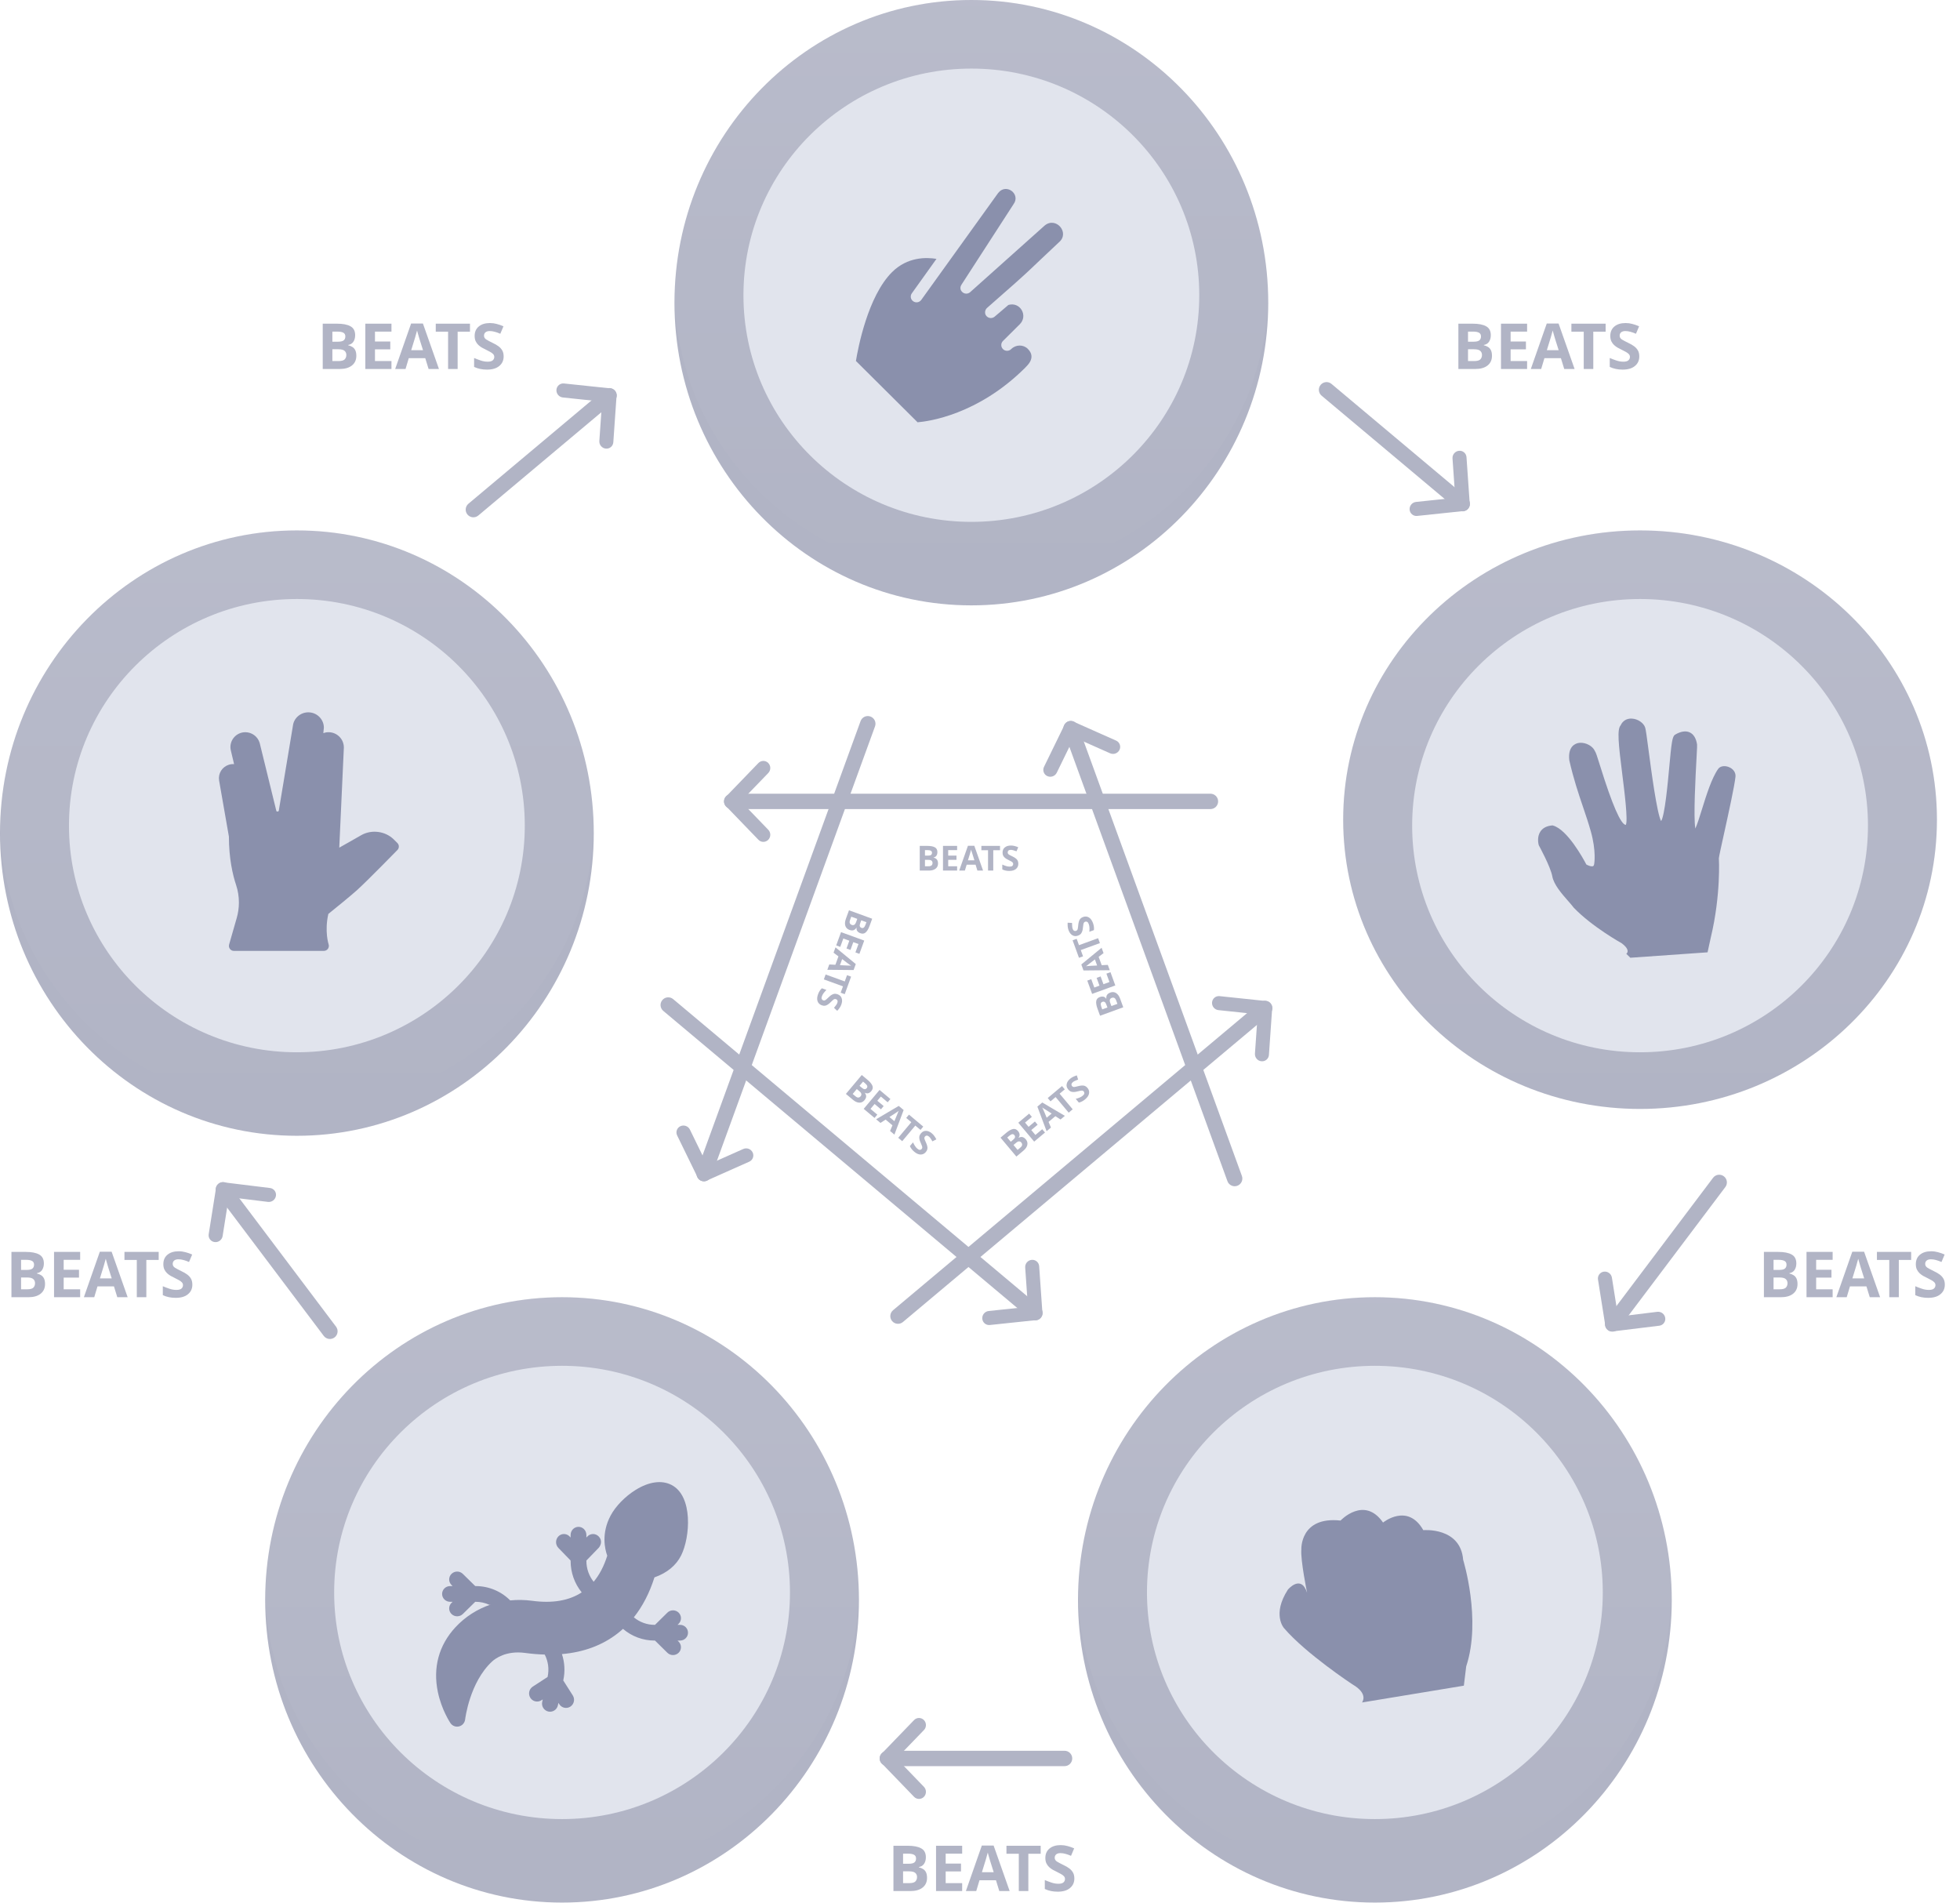
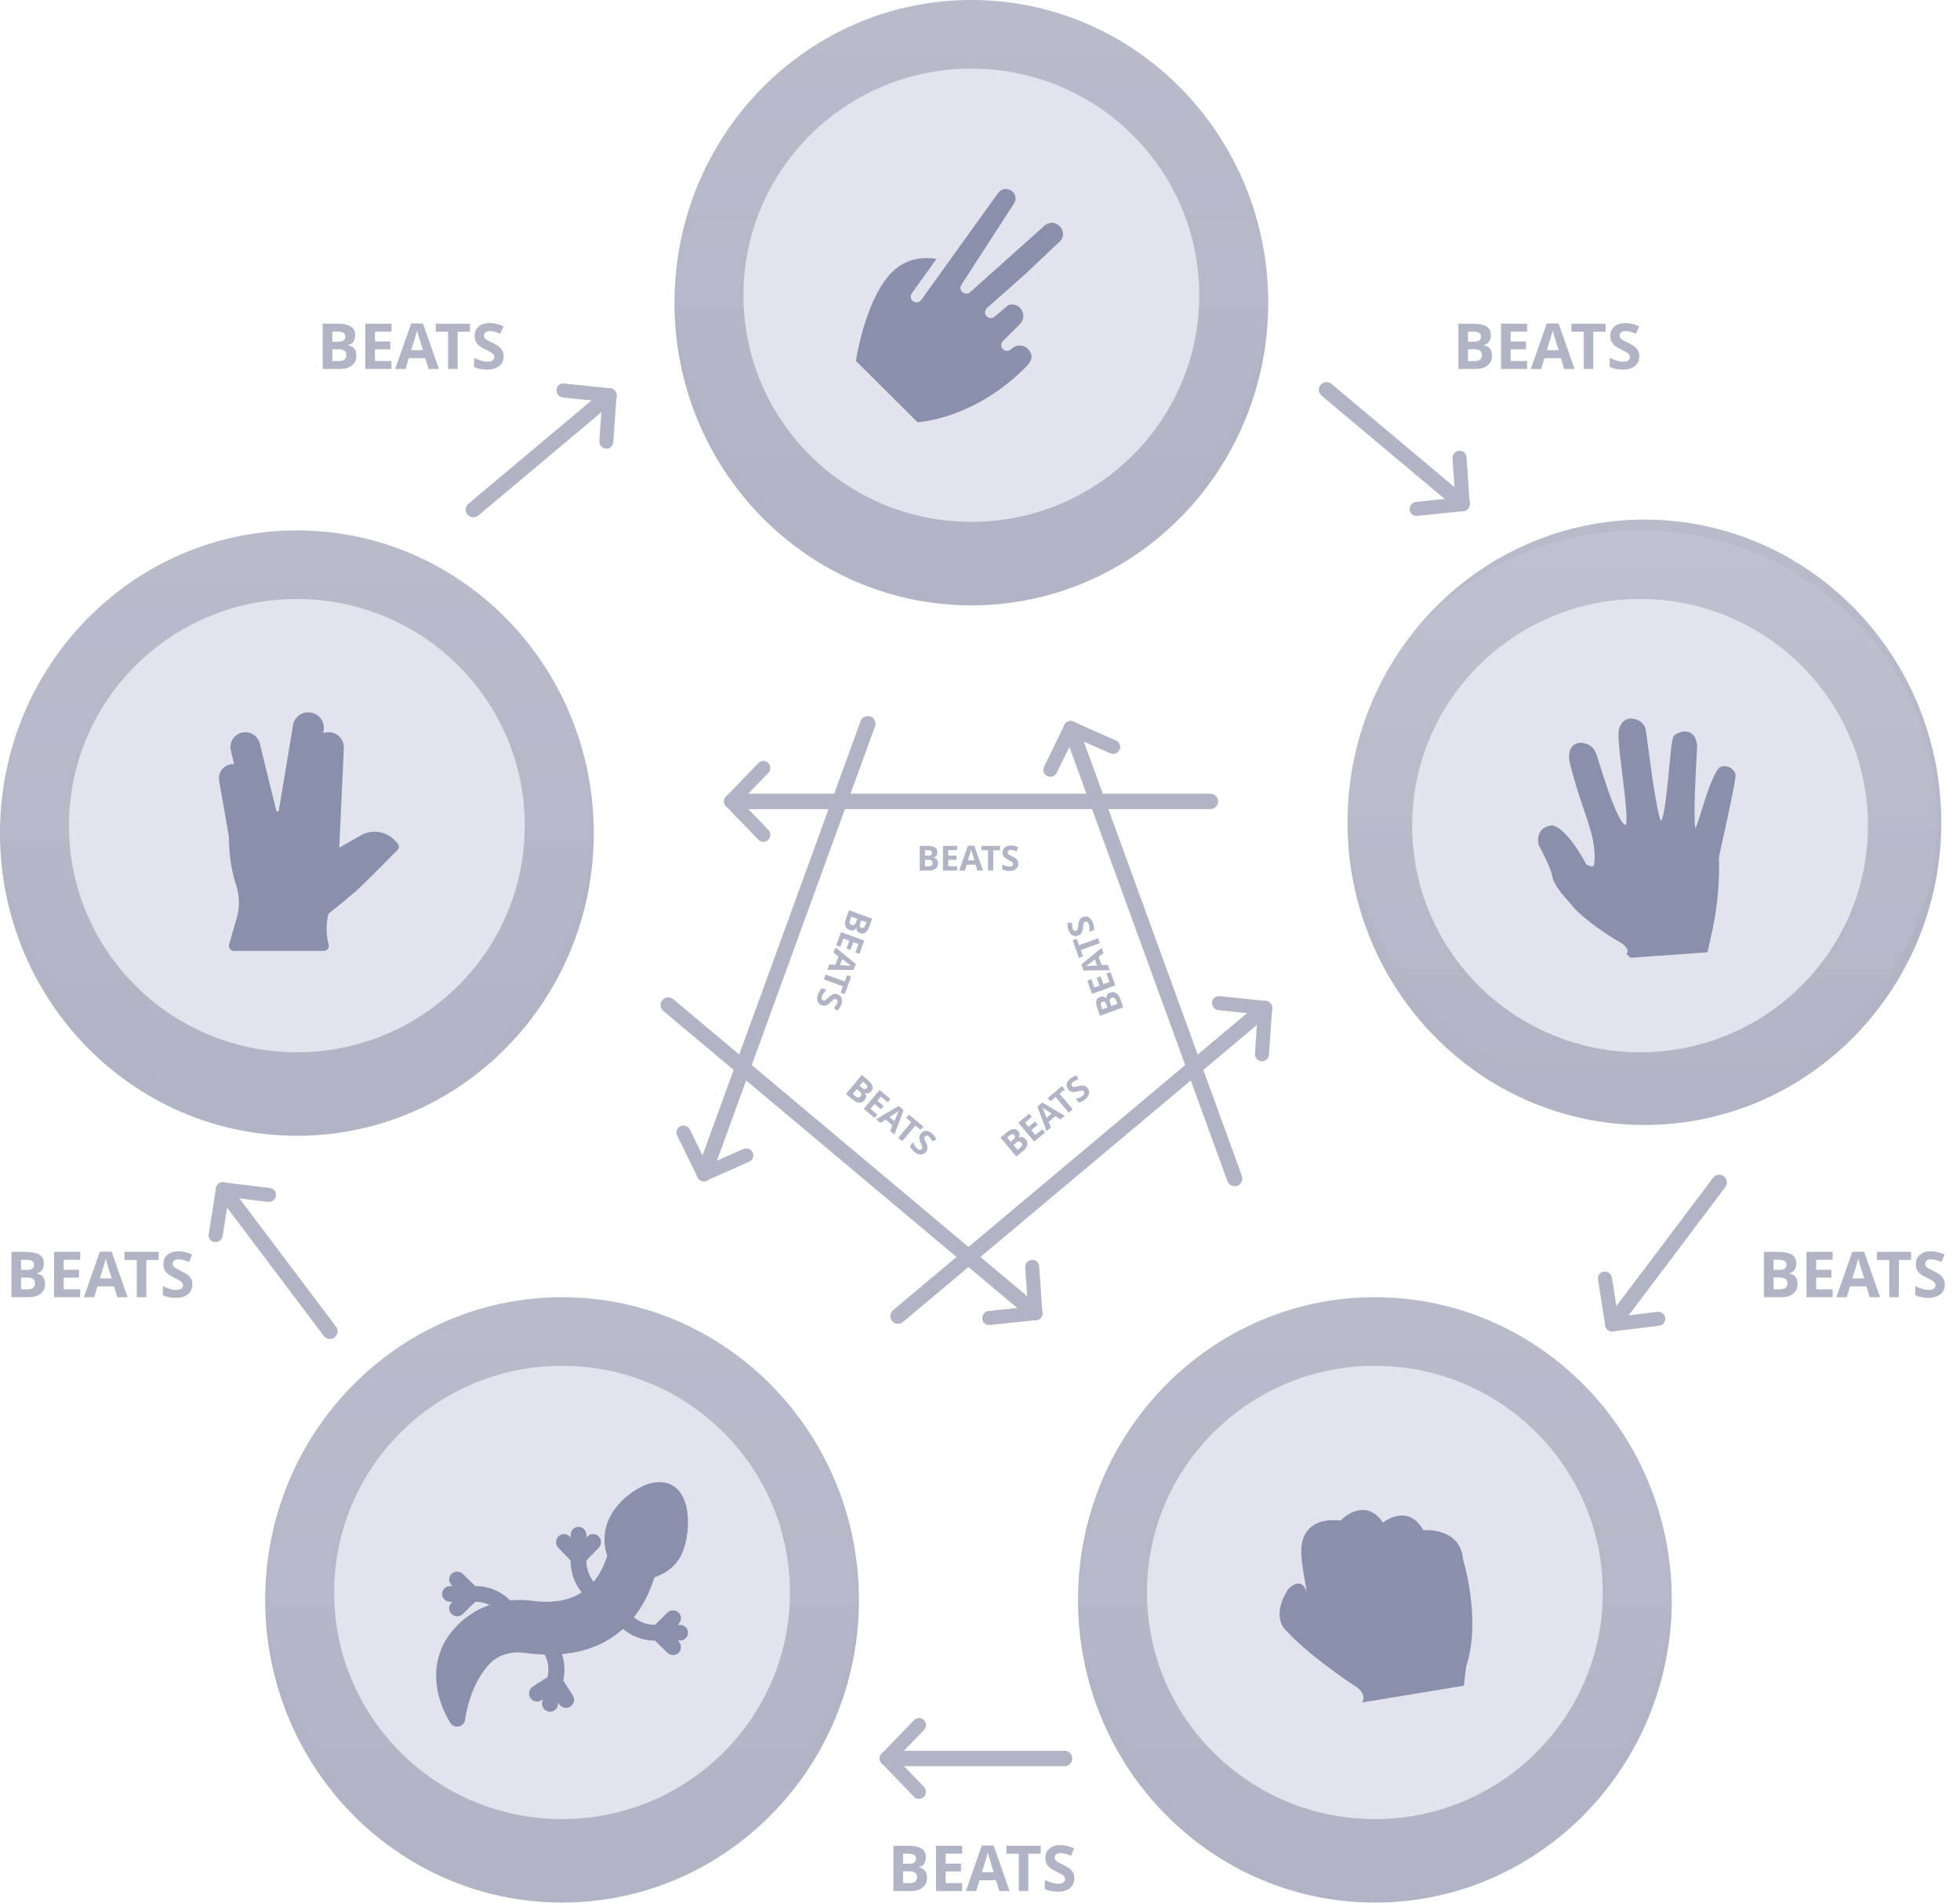
- <svg xmlns="http://www.w3.org/2000/svg" width="340" height="330">
-   <defs>
+ <svg xmlns="http://www.w3.org/2000/svg" width="340" height="330" version="1.1" id="svg197">
+   <defs id="defs7">
    <linearGradient id="a" x1="50%" x2="50%" y1="0%" y2="100%">
-       <stop offset="0%" stop-color="#FFF" stop-opacity=".097" />
-       <stop offset="100%" stop-color="#FFF" stop-opacity="0" />
+       <stop offset="0%" stop-color="#FFF" stop-opacity=".097" id="stop2" />
+       <stop offset="100%" stop-color="#FFF" stop-opacity="0" id="stop4" />
+     </linearGradient>
+     <linearGradient id="a-8" x1="50.832" x2="50.832" y1="0" y2="101.663" gradientTransform="scale(1.013148,0.9870226)" gradientUnits="userSpaceOnUse">
+       <stop offset="0%" stop-color="#FFF" stop-opacity=".097" id="stop2-0" />
+       <stop offset="100%" stop-color="#FFF" stop-opacity="0" id="stop4-2" />
    </linearGradient>
  </defs>
-   <g fill="none" fill-rule="evenodd">
-     <g transform="translate(233 92)">
-       <ellipse cx="51.5" cy="50.172" fill="#B1B4C5" rx="51.5" ry="50.172" />
-       <ellipse cx="51.5" cy="50.172" fill="url(#a)" rx="51.5" ry="50.172" />
-       <g transform="translate(11.965 11.897)">
-         <ellipse cx="39.535" cy="39.31" fill="#E1E4ED" rx="39.535" ry="39.31" />
-         <path fill="#8A90AC" fill-rule="nonzero" d="M54.896 29.133a2.078 2.078 0 00-.874-.14c-.405.028-.732.192-.925.46-1.14 1.595-2.074 4.607-2.827 7.028-.345 1.119-.81 2.616-1.145 3.327-.35-1.991.045-9.287.199-12.096l.002-.046c.107-1.952.121-2.294.098-2.444-.17-1.07-.599-1.774-1.278-2.088-.686-.32-1.577-.178-2.537.399-.481.29-.614 1.288-1.028 5.81l-.001.02c-.228 2.485-.751 8.206-1.395 9.159-.727-1.333-1.728-8.907-2.16-12.185-.301-2.296-.477-3.614-.596-4.012-.249-.834-1.3-1.544-2.34-1.583-.867-.043-1.578.397-1.917 1.162-.635.705-.41 3.045.29 8.586.335 2.637 1.024 8.084.59 8.695-.865-.094-2.35-3.506-4.414-10.144-.58-1.86-.759-2.418-.937-2.663-.35-.853-1.542-1.51-2.61-1.436-.092.006-.18.018-.268.035-.56.11-1.836.625-1.564 2.998.754 3.29 1.573 5.705 2.367 8.05l.016.046c.476 1.404.925 2.731 1.343 4.204.984 3.476.601 5.633.596 5.658-.032.222-.1.357-.204.405a.396.396 0 01-.139.031c-.311.022-.78-.185-1.02-.319-.551-1.051-3.293-6.062-5.778-6.757l-.09-.026-.09.008c-.911.086-1.581.43-1.991 1.023-.649.937-.38 2.13-.315 2.369l.036.086c.02.036 2.013 3.664 2.322 5.352.266 1.447 1.642 3.015 2.748 4.275l.046.051c.36.413.672.769.917 1.099 3.21 3.343 8.287 6.156 8.328 6.179.633.466.985.917 1.023 1.306a.566.566 0 01-.114.41l-.11.116.702.681 13.392-.94.571-2.613c1.766-7.38 1.397-13.672 1.391-13.714.007-.232.502-2.47.9-4.28l.011-.046c.794-3.603 1.78-8.087 1.97-9.793.082-.73-.386-1.399-1.19-1.703z" />
+   <g fill="none" fill-rule="evenodd" id="g195">
+     <g transform="translate(233.7543,90.12712)" id="g31-4">
+       <ellipse cx="51.5" cy="52.5" fill="#b1b4c5" rx="51.5" ry="52.5" id="ellipse21-8" />
+       <ellipse cx="51.5" cy="50.172" fill="url(#a)" rx="51.5" ry="50.172" id="ellipse23-3" style="fill:url(#a-8)" />
+     </g>
+     <g transform="translate(233 92)" id="g19">
+       <ellipse cx="51.5" cy="50.172" fill="url(#a)" rx="51.5" ry="50.172" id="ellipse11" />
+       <g transform="translate(11.965 11.897)" id="g17">
+         <ellipse cx="39.535" cy="39.31" fill="#E1E4ED" rx="39.535" ry="39.31" id="ellipse13" />
+         <path fill="#8A90AC" fill-rule="nonzero" d="M54.896 29.133a2.078 2.078 0 00-.874-.14c-.405.028-.732.192-.925.46-1.14 1.595-2.074 4.607-2.827 7.028-.345 1.119-.81 2.616-1.145 3.327-.35-1.991.045-9.287.199-12.096l.002-.046c.107-1.952.121-2.294.098-2.444-.17-1.07-.599-1.774-1.278-2.088-.686-.32-1.577-.178-2.537.399-.481.29-.614 1.288-1.028 5.81l-.001.02c-.228 2.485-.751 8.206-1.395 9.159-.727-1.333-1.728-8.907-2.16-12.185-.301-2.296-.477-3.614-.596-4.012-.249-.834-1.3-1.544-2.34-1.583-.867-.043-1.578.397-1.917 1.162-.635.705-.41 3.045.29 8.586.335 2.637 1.024 8.084.59 8.695-.865-.094-2.35-3.506-4.414-10.144-.58-1.86-.759-2.418-.937-2.663-.35-.853-1.542-1.51-2.61-1.436-.092.006-.18.018-.268.035-.56.11-1.836.625-1.564 2.998.754 3.29 1.573 5.705 2.367 8.05l.016.046c.476 1.404.925 2.731 1.343 4.204.984 3.476.601 5.633.596 5.658-.032.222-.1.357-.204.405a.396.396 0 01-.139.031c-.311.022-.78-.185-1.02-.319-.551-1.051-3.293-6.062-5.778-6.757l-.09-.026-.09.008c-.911.086-1.581.43-1.991 1.023-.649.937-.38 2.13-.315 2.369l.036.086c.02.036 2.013 3.664 2.322 5.352.266 1.447 1.642 3.015 2.748 4.275l.046.051c.36.413.672.769.917 1.099 3.21 3.343 8.287 6.156 8.328 6.179.633.466.985.917 1.023 1.306a.566.566 0 01-.114.41l-.11.116.702.681 13.392-.94.571-2.613c1.766-7.38 1.397-13.672 1.391-13.714.007-.232.502-2.47.9-4.28l.011-.046c.794-3.603 1.78-8.087 1.97-9.793.082-.73-.386-1.399-1.19-1.703z" id="path15" />
      </g>
    </g>
-     <g transform="translate(0 92)">
-       <ellipse cx="51.5" cy="52.5" fill="#B1B4C5" rx="51.5" ry="52.5" />
-       <ellipse cx="51.5" cy="50.172" fill="url(#a)" rx="51.5" ry="50.172" />
-       <g transform="translate(11.965 11.897)">
-         <ellipse cx="39.535" cy="39.31" fill="#E1E4ED" rx="39.535" ry="39.31" />
-         <path fill="#8A90AC" fill-rule="nonzero" d="M56.968 42.321l-.613-.61c-1.465-1.456-3.86-1.774-5.647-.752l-3.82 2.17.797-17.382a2.654 2.654 0 00-2.659-2.644c-.317 0-.621.056-.904.158l.095-.933c0-1.474-1.211-2.673-2.698-2.673-1.375 0-2.528 1.025-2.674 2.34l-2.45 14.721c-.032.2-.381.18-.418.054l-2.895-11.802a2.598 2.598 0 00-2.487-1.865c-.794 0-1.533.356-2.027.975a2.546 2.546 0 00-.49 2.186l.563 2.376a2.376 2.376 0 00-.949.12 2.445 2.445 0 00-1.652 2.708l1.703 9.739c0 3.842.678 6.685 1.246 8.392.324.974.488 1.999.488 3.045 0 .911-.127 1.818-.38 2.693l-1.32 4.599a.863.863 0 00.833 1.098h15.607a.866.866 0 00.823-1.135c-.009-.022-.734-2.248-.048-5.276.87-.703 3.917-3.166 5.011-4.16 1.809-1.642 6.764-6.716 6.974-6.932a.858.858 0 00-.009-1.21z" />
+     <g transform="translate(0 92)" id="g31">
+       <ellipse cx="51.5" cy="52.5" fill="#B1B4C5" rx="51.5" ry="52.5" id="ellipse21" />
+       <ellipse cx="51.5" cy="50.172" fill="url(#a)" rx="51.5" ry="50.172" id="ellipse23" />
+       <g transform="translate(11.965 11.897)" id="g29">
+         <ellipse cx="39.535" cy="39.31" fill="#E1E4ED" rx="39.535" ry="39.31" id="ellipse25" />
+         <path fill="#8A90AC" fill-rule="nonzero" d="M56.968 42.321l-.613-.61c-1.465-1.456-3.86-1.774-5.647-.752l-3.82 2.17.797-17.382a2.654 2.654 0 00-2.659-2.644c-.317 0-.621.056-.904.158l.095-.933c0-1.474-1.211-2.673-2.698-2.673-1.375 0-2.528 1.025-2.674 2.34l-2.45 14.721c-.032.2-.381.18-.418.054l-2.895-11.802a2.598 2.598 0 00-2.487-1.865c-.794 0-1.533.356-2.027.975a2.546 2.546 0 00-.49 2.186l.563 2.376a2.376 2.376 0 00-.949.12 2.445 2.445 0 00-1.652 2.708l1.703 9.739c0 3.842.678 6.685 1.246 8.392.324.974.488 1.999.488 3.045 0 .911-.127 1.818-.38 2.693l-1.32 4.599a.863.863 0 00.833 1.098h15.607a.866.866 0 00.823-1.135c-.009-.022-.734-2.248-.048-5.276.87-.703 3.917-3.166 5.011-4.16 1.809-1.642 6.764-6.716 6.974-6.932a.858.858 0 00-.009-1.21z" id="path27" />
      </g>
    </g>
-     <g transform="translate(117)">
-       <ellipse cx="51.5" cy="52.5" fill="#B1B4C5" rx="51.5" ry="52.5" />
-       <ellipse cx="51.5" cy="50.172" fill="url(#a)" rx="51.5" ry="50.172" />
-       <g transform="translate(11.965 11.897)">
-         <ellipse cx="39.535" cy="39.31" fill="#E1E4ED" rx="39.535" ry="39.31" />
-         <path fill="#8A90AC" fill-rule="nonzero" d="M29.214 38.974l4.271-5.97c-1.775-.295-5.035-.36-7.705 2.295-4.208 4.184-5.913 13.225-6.268 15.413l10.696 10.636c1.926-.164 10.452-1.296 18.667-9.464.087-.177 2.088-1.647.452-3.274-.78-.776-2.073-.762-2.871.032a1.01 1.01 0 01-1.436.014.996.996 0 01.014-1.428l2.903-2.886c1.476-1.467.085-3.941-1.974-3.347l-2.377 2.023a1.022 1.022 0 01-1.435-.099c-.369-.424-.29-1.067.13-1.429 8.301-7.242 7.09-6.37 12.43-11.347 1.996-1.652-.515-4.575-2.481-2.901L39.31 38.794a1.01 1.01 0 01-1.322-.014c-.427-.367-.437-.895-.158-1.312l9.012-13.931c1.318-1.774-1.275-3.744-2.663-1.956l-13.325 18.53a1.009 1.009 0 01-1.41.246.976.976 0 01-.23-1.383z" />
+     <g transform="translate(117)" id="g43">
+       <ellipse cx="51.5" cy="52.5" fill="#B1B4C5" rx="51.5" ry="52.5" id="ellipse33" />
+       <ellipse cx="51.5" cy="50.172" fill="url(#a)" rx="51.5" ry="50.172" id="ellipse35" />
+       <g transform="translate(11.965 11.897)" id="g41">
+         <ellipse cx="39.535" cy="39.31" fill="#E1E4ED" rx="39.535" ry="39.31" id="ellipse37" />
+         <path fill="#8A90AC" fill-rule="nonzero" d="M29.214 38.974l4.271-5.97c-1.775-.295-5.035-.36-7.705 2.295-4.208 4.184-5.913 13.225-6.268 15.413l10.696 10.636c1.926-.164 10.452-1.296 18.667-9.464.087-.177 2.088-1.647.452-3.274-.78-.776-2.073-.762-2.871.032a1.01 1.01 0 01-1.436.014.996.996 0 01.014-1.428l2.903-2.886c1.476-1.467.085-3.941-1.974-3.347l-2.377 2.023a1.022 1.022 0 01-1.435-.099c-.369-.424-.29-1.067.13-1.429 8.301-7.242 7.09-6.37 12.43-11.347 1.996-1.652-.515-4.575-2.481-2.901L39.31 38.794a1.01 1.01 0 01-1.322-.014c-.427-.367-.437-.895-.158-1.312l9.012-13.931c1.318-1.774-1.275-3.744-2.663-1.956l-13.325 18.53a1.009 1.009 0 01-1.41.246.976.976 0 01-.23-1.383z" id="path39" />
      </g>
    </g>
-     <g transform="translate(187 225)">
-       <ellipse cx="51.5" cy="52.5" fill="#B1B4C5" rx="51.5" ry="52.5" />
-       <ellipse cx="51.5" cy="50.172" fill="url(#a)" rx="51.5" ry="50.172" />
-       <g transform="translate(11.965 11.897)">
-         <ellipse cx="39.535" cy="39.31" fill="#E1E4ED" rx="39.535" ry="39.31" />
-         <path fill="#8A90AC" fill-rule="nonzero" d="M54.85 33.665c-.455-5.744-6.914-5.157-6.914-5.157-2.726-4.8-6.984-1.323-6.984-1.323-3.272-4.704-7.374-.345-7.374-.345-7.072-.762-6.798 5.013-6.798 5.013-.167 1.836.996 7.515.996 7.515-1.049-3.273-3.325-.556-3.325-.556-2.797 4.312-.691 6.673-.691 6.673 3.785 4.431 11.854 9.75 11.854 9.75 2.92 1.671 1.685 3.161 1.685 3.161l17.67-2.916.407-3.346c2.686-8.114-.525-18.47-.525-18.47z" />
+     <g transform="translate(187 225)" id="g55">
+       <ellipse cx="51.5" cy="52.5" fill="#B1B4C5" rx="51.5" ry="52.5" id="ellipse45" />
+       <ellipse cx="51.5" cy="50.172" fill="url(#a)" rx="51.5" ry="50.172" id="ellipse47" />
+       <g transform="translate(11.965 11.897)" id="g53">
+         <ellipse cx="39.535" cy="39.31" fill="#E1E4ED" rx="39.535" ry="39.31" id="ellipse49" />
+         <path fill="#8A90AC" fill-rule="nonzero" d="M54.85 33.665c-.455-5.744-6.914-5.157-6.914-5.157-2.726-4.8-6.984-1.323-6.984-1.323-3.272-4.704-7.374-.345-7.374-.345-7.072-.762-6.798 5.013-6.798 5.013-.167 1.836.996 7.515.996 7.515-1.049-3.273-3.325-.556-3.325-.556-2.797 4.312-.691 6.673-.691 6.673 3.785 4.431 11.854 9.75 11.854 9.75 2.92 1.671 1.685 3.161 1.685 3.161l17.67-2.916.407-3.346c2.686-8.114-.525-18.47-.525-18.47z" id="path51" />
      </g>
    </g>
-     <g transform="translate(46 225)">
-       <ellipse cx="51.5" cy="52.5" fill="#B1B4C5" rx="51.5" ry="52.5" />
-       <ellipse cx="51.5" cy="50.172" fill="url(#a)" rx="51.5" ry="50.172" />
-       <g transform="translate(11.965 11.897)">
-         <ellipse cx="39.535" cy="39.31" fill="#E1E4ED" rx="39.535" ry="39.31" />
-         <path fill="#8A90AC" fill-rule="nonzero" d="M52.31 21.516c2.294-1.419 4.492-1.726 6.19-.865 3.806 1.93 3.255 9.113 1.698 12.226-.88 1.757-2.438 3.04-4.637 3.821-.852 2.695-2.048 5.011-3.575 6.927a5.615 5.615 0 003.607 1.304h.064l2.146-2.116a1.397 1.397 0 011.956 0 1.35 1.35 0 010 1.929l-.19.187H60c.764 0 1.383.61 1.383 1.364 0 .753-.62 1.363-1.383 1.363h-.432l.19.188a1.35 1.35 0 010 1.928c-.27.267-.624.4-.978.4s-.708-.133-.978-.4l-2.146-2.116h-.064a8.404 8.404 0 01-5.487-2.027 15.99 15.99 0 01-.913.77c-2.65 2.07-5.892 3.275-9.68 3.604.478 1.435.571 2.99.244 4.507l-.013.063 1.651 2.598a1.416 1.416 0 01-.418 1.944 1.387 1.387 0 01-1.924-.423l-.146-.23-.093.43a1.396 1.396 0 01-1.656 1.075 1.407 1.407 0 01-1.065-1.674l.093-.43-.228.148c-.647.42-1.508.231-1.924-.423a1.416 1.416 0 01.419-1.944l2.57-1.67.014-.063a5.721 5.721 0 00-.507-3.827 31.796 31.796 0 01-3.407-.283c-3.328-.45-5.215 1.016-5.714 1.476-3.92 3.613-4.679 9.998-4.686 10.062a1.403 1.403 0 01-1.391 1.247 1.4 1.4 0 01-1.158-.615c-.063-.093-1.538-2.295-2.185-5.403-.879-4.22.169-8.093 3.03-11.197a14.707 14.707 0 016.21-3.985l-.292.076a5.682 5.682 0 00-2.397-.53h-.064l-2.154 2.116c-.271.267-.627.4-.982.4s-.71-.133-.982-.4a1.347 1.347 0 010-1.928l.191-.188h-.433c-.767 0-1.389-.61-1.389-1.363 0-.754.622-1.364 1.389-1.364h.433l-.19-.188a1.347 1.347 0 010-1.928 1.406 1.406 0 011.963 0l2.154 2.116h.064c2.345 0 4.568.96 6.152 2.643l-.154-.158a16.297 16.297 0 013.802.067c3.513.475 6.386-.013 8.604-1.456a8.658 8.658 0 01-1.924-5.463v-.065l-2.124-2.19a1.442 1.442 0 010-1.995 1.34 1.34 0 011.936 0l.187.194v-.44c0-.78.613-1.411 1.37-1.411.755 0 1.368.631 1.368 1.41v.441l.188-.194a1.34 1.34 0 011.935 0c.815.84.227 1.762 0 1.996l-2.123 2.189v.065c0 1.332.45 2.606 1.259 3.618 1.002-1.198 1.79-2.703 2.36-4.514-.417-1.153-1.065-3.882.589-6.978.866-1.622 2.531-3.326 4.345-4.448z" />
+     <g transform="translate(46 225)" id="g67">
+       <ellipse cx="51.5" cy="52.5" fill="#B1B4C5" rx="51.5" ry="52.5" id="ellipse57" />
+       <ellipse cx="51.5" cy="50.172" fill="url(#a)" rx="51.5" ry="50.172" id="ellipse59" />
+       <g transform="translate(11.965 11.897)" id="g65">
+         <ellipse cx="39.535" cy="39.31" fill="#E1E4ED" rx="39.535" ry="39.31" id="ellipse61" />
+         <path fill="#8A90AC" fill-rule="nonzero" d="M52.31 21.516c2.294-1.419 4.492-1.726 6.19-.865 3.806 1.93 3.255 9.113 1.698 12.226-.88 1.757-2.438 3.04-4.637 3.821-.852 2.695-2.048 5.011-3.575 6.927a5.615 5.615 0 003.607 1.304h.064l2.146-2.116a1.397 1.397 0 011.956 0 1.35 1.35 0 010 1.929l-.19.187H60c.764 0 1.383.61 1.383 1.364 0 .753-.62 1.363-1.383 1.363h-.432l.19.188a1.35 1.35 0 010 1.928c-.27.267-.624.4-.978.4s-.708-.133-.978-.4l-2.146-2.116h-.064a8.404 8.404 0 01-5.487-2.027 15.99 15.99 0 01-.913.77c-2.65 2.07-5.892 3.275-9.68 3.604.478 1.435.571 2.99.244 4.507l-.013.063 1.651 2.598a1.416 1.416 0 01-.418 1.944 1.387 1.387 0 01-1.924-.423l-.146-.23-.093.43a1.396 1.396 0 01-1.656 1.075 1.407 1.407 0 01-1.065-1.674l.093-.43-.228.148c-.647.42-1.508.231-1.924-.423a1.416 1.416 0 01.419-1.944l2.57-1.67.014-.063a5.721 5.721 0 00-.507-3.827 31.796 31.796 0 01-3.407-.283c-3.328-.45-5.215 1.016-5.714 1.476-3.92 3.613-4.679 9.998-4.686 10.062a1.403 1.403 0 01-1.391 1.247 1.4 1.4 0 01-1.158-.615c-.063-.093-1.538-2.295-2.185-5.403-.879-4.22.169-8.093 3.03-11.197a14.707 14.707 0 016.21-3.985l-.292.076a5.682 5.682 0 00-2.397-.53h-.064l-2.154 2.116c-.271.267-.627.4-.982.4s-.71-.133-.982-.4a1.347 1.347 0 010-1.928l.191-.188h-.433c-.767 0-1.389-.61-1.389-1.363 0-.754.622-1.364 1.389-1.364h.433l-.19-.188a1.347 1.347 0 010-1.928 1.406 1.406 0 011.963 0l2.154 2.116h.064c2.345 0 4.568.96 6.152 2.643l-.154-.158a16.297 16.297 0 013.802.067c3.513.475 6.386-.013 8.604-1.456a8.658 8.658 0 01-1.924-5.463v-.065l-2.124-2.19a1.442 1.442 0 010-1.995 1.34 1.34 0 011.936 0l.187.194v-.44c0-.78.613-1.411 1.37-1.411.755 0 1.368.631 1.368 1.41v.441l.188-.194a1.34 1.34 0 011.935 0c.815.84.227 1.762 0 1.996l-2.123 2.189v.065c0 1.332.45 2.606 1.259 3.618 1.002-1.198 1.79-2.703 2.36-4.514-.417-1.153-1.065-3.882.589-6.978.866-1.622 2.531-3.326 4.345-4.448z" id="path63" />
      </g>
    </g>
-     <g fill="#B1B4C5" transform="rotate(-40 152.162 -62.778)">
-       <rect width="32.692" height="2.667" y="6.667" rx="1.333" />
-       <path d="M27.437 1.343l5.617 5.819c.47.487.466 1.26-.009 1.744a1.187 1.187 0 01-1.7-.009l-5.617-5.819a1.249 1.249 0 01.009-1.744 1.187 1.187 0 011.7.009z" />
-       <path d="M25.728 12.922l5.617-5.82a1.187 1.187 0 011.7-.008c.475.483.48 1.257.009 1.744l-5.617 5.82a1.187 1.187 0 01-1.7.008 1.249 1.249 0 01-.009-1.744z" />
+     <g fill="#B1B4C5" transform="rotate(-40 152.162 -62.778)" id="g75">
+       <rect width="32.692" height="2.667" y="6.667" rx="1.333" id="rect69" />
+       <path d="M27.437 1.343l5.617 5.819c.47.487.466 1.26-.009 1.744a1.187 1.187 0 01-1.7-.009l-5.617-5.819a1.249 1.249 0 01.009-1.744 1.187 1.187 0 011.7.009z" id="path71" />
+       <path d="M25.728 12.922l5.617-5.82a1.187 1.187 0 011.7-.008c.475.483.48 1.257.009 1.744l-5.617 5.82a1.187 1.187 0 01-1.7.008 1.249 1.249 0 01-.009-1.744z" id="path73" />
    </g>
-     <g fill="#B1B4C5" transform="scale(1 -1) rotate(-40 11.858 -344.091)">
-       <rect width="32.692" height="2.667" y="6.667" rx="1.333" />
-       <path d="M27.437 1.343l5.617 5.819c.47.487.466 1.26-.009 1.744a1.187 1.187 0 01-1.7-.009l-5.617-5.819a1.249 1.249 0 01.009-1.744 1.187 1.187 0 011.7.009z" />
-       <path d="M25.728 12.922l5.617-5.82a1.187 1.187 0 011.7-.008c.475.483.48 1.257.009 1.744l-5.617 5.82a1.187 1.187 0 01-1.7.008 1.249 1.249 0 01-.009-1.744z" />
+     <g fill="#B1B4C5" transform="scale(1 -1) rotate(-40 11.858 -344.091)" id="g83">
+       <rect width="32.692" height="2.667" y="6.667" rx="1.333" id="rect77" />
+       <path d="M27.437 1.343l5.617 5.819c.47.487.466 1.26-.009 1.744a1.187 1.187 0 01-1.7-.009l-5.617-5.819a1.249 1.249 0 01.009-1.744 1.187 1.187 0 011.7.009z" id="path79" />
+       <path d="M25.728 12.922l5.617-5.82a1.187 1.187 0 011.7-.008c.475.483.48 1.257.009 1.744l-5.617 5.82a1.187 1.187 0 01-1.7.008 1.249 1.249 0 01-.009-1.744z" id="path81" />
    </g>
-     <g fill="#B1B4C5" transform="rotate(127 100.649 180.558)">
-       <rect width="32.692" height="2.667" y="6.667" rx="1.333" />
-       <path d="M27.437 1.343l5.617 5.819c.47.487.466 1.26-.009 1.744a1.187 1.187 0 01-1.7-.009l-5.617-5.819a1.249 1.249 0 01.009-1.744 1.187 1.187 0 011.7.009z" />
-       <path d="M25.728 12.922l5.617-5.82a1.187 1.187 0 011.7-.008c.475.483.48 1.257.009 1.744l-5.617 5.82a1.187 1.187 0 01-1.7.008 1.249 1.249 0 01-.009-1.744z" />
+     <g fill="#B1B4C5" transform="rotate(127 100.649 180.558)" id="g91">
+       <rect width="32.692" height="2.667" y="6.667" rx="1.333" id="rect85" />
+       <path d="M27.437 1.343l5.617 5.819c.47.487.466 1.26-.009 1.744a1.187 1.187 0 01-1.7-.009l-5.617-5.819a1.249 1.249 0 01.009-1.744 1.187 1.187 0 011.7.009z" id="path87" />
+       <path d="M25.728 12.922l5.617-5.82a1.187 1.187 0 011.7-.008c.475.483.48 1.257.009 1.744l-5.617 5.82a1.187 1.187 0 01-1.7.008 1.249 1.249 0 01-.009-1.744z" id="path89" />
    </g>
-     <g fill="#B1B4C5" transform="matrix(-1 0 0 1 186 297)">
-       <rect width="32.692" height="2.667" y="6.667" rx="1.333" />
-       <path d="M27.437 1.343l5.617 5.819c.47.487.466 1.26-.009 1.744a1.187 1.187 0 01-1.7-.009l-5.617-5.819a1.249 1.249 0 01.009-1.744 1.187 1.187 0 011.7.009z" />
-       <path d="M25.728 12.922l5.617-5.82a1.187 1.187 0 011.7-.008c.475.483.48 1.257.009 1.744l-5.617 5.82a1.187 1.187 0 01-1.7.008 1.249 1.249 0 01-.009-1.744z" />
+     <g fill="#B1B4C5" transform="matrix(-1 0 0 1 186 297)" id="g99">
+       <rect width="32.692" height="2.667" y="6.667" rx="1.333" id="rect93" />
+       <path d="M27.437 1.343l5.617 5.819c.47.487.466 1.26-.009 1.744a1.187 1.187 0 01-1.7-.009l-5.617-5.819a1.249 1.249 0 01.009-1.744 1.187 1.187 0 011.7.009z" id="path95" />
+       <path d="M25.728 12.922l5.617-5.82a1.187 1.187 0 011.7-.008c.475.483.48 1.257.009 1.744l-5.617 5.82a1.187 1.187 0 01-1.7.008 1.249 1.249 0 01-.009-1.744z" id="path97" />
    </g>
-     <g fill="#B1B4C5" transform="scale(-1 1) rotate(-53 195.597 178.185)">
-       <rect width="32.692" height="2.667" y="6.667" rx="1.333" />
-       <path d="M27.437 1.343l5.617 5.819c.47.487.466 1.26-.009 1.744a1.187 1.187 0 01-1.7-.009l-5.617-5.819a1.249 1.249 0 01.009-1.744 1.187 1.187 0 011.7.009z" />
-       <path d="M25.728 12.922l5.617-5.82a1.187 1.187 0 011.7-.008c.475.483.48 1.257.009 1.744l-5.617 5.82a1.187 1.187 0 01-1.7.008 1.249 1.249 0 01-.009-1.744z" />
+     <g fill="#B1B4C5" transform="scale(-1 1) rotate(-53 195.597 178.185)" id="g107">
+       <rect width="32.692" height="2.667" y="6.667" rx="1.333" id="rect101" />
+       <path d="M27.437 1.343l5.617 5.819c.47.487.466 1.26-.009 1.744a1.187 1.187 0 01-1.7-.009l-5.617-5.819a1.249 1.249 0 01.009-1.744 1.187 1.187 0 011.7.009z" id="path103" />
+       <path d="M25.728 12.922l5.617-5.82a1.187 1.187 0 011.7-.008c.475.483.48 1.257.009 1.744l-5.617 5.82a1.187 1.187 0 01-1.7.008 1.249 1.249 0 01-.009-1.744z" id="path105" />
    </g>
-     <g fill="#B1B4C5">
-       <g transform="matrix(-1 0 0 1 212 131)">
-         <rect width="85" height="2.667" x=".692" y="6.667" rx="1.333" />
-         <path d="M80.437 1.343l5.617 5.819c.47.487.466 1.26-.009 1.744a1.187 1.187 0 01-1.7-.009l-5.617-5.819a1.249 1.249 0 01.009-1.744 1.187 1.187 0 011.7.009z" />
-         <path d="M78.728 12.922l5.617-5.82a1.187 1.187 0 011.7-.008c.475.483.48 1.257.009 1.744l-5.617 5.82a1.187 1.187 0 01-1.7.008 1.249 1.249 0 01-.009-1.744z" />
+     <g fill="#B1B4C5" id="g173">
+       <g transform="matrix(-1 0 0 1 212 131)" id="g115">
+         <rect width="85" height="2.667" x=".692" y="6.667" rx="1.333" id="rect109" />
+         <path d="M80.437 1.343l5.617 5.819c.47.487.466 1.26-.009 1.744a1.187 1.187 0 01-1.7-.009l-5.617-5.819a1.249 1.249 0 01.009-1.744 1.187 1.187 0 011.7.009z" id="path111" />
+         <path d="M78.728 12.922l5.617-5.82a1.187 1.187 0 011.7-.008c.475.483.48 1.257.009 1.744l-5.617 5.82a1.187 1.187 0 01-1.7.008 1.249 1.249 0 01-.009-1.744z" id="path113" />
      </g>
-       <text font-family="BarlowSemiCondensed-Bold, Barlow Semi Condensed" font-size="6" font-style="condensed" font-weight="bold" transform="translate(124 131)">
-         <tspan x="35" y="20">BEATS</tspan>
+       <text font-family="BarlowSemiCondensed-Bold, Barlow Semi Condensed" font-size="6" font-style="condensed" font-weight="bold" transform="translate(124 131)" id="text119">
+         <tspan x="35" y="20" id="tspan117">BEATS</tspan>
      </text>
-       <g transform="rotate(40 -169.505 247.617)">
-         <rect width="85" height="2.667" x=".692" y="6.667" rx="1.333" />
-         <path d="M80.437 1.343l5.617 5.819c.47.487.466 1.26-.009 1.744a1.187 1.187 0 01-1.7-.009l-5.617-5.819a1.249 1.249 0 01.009-1.744 1.187 1.187 0 011.7.009z" />
-         <path d="M78.728 12.922l5.617-5.82a1.187 1.187 0 011.7-.008c.475.483.48 1.257.009 1.744l-5.617 5.82a1.187 1.187 0 01-1.7.008 1.249 1.249 0 01-.009-1.744z" />
+       <g transform="rotate(40 -169.505 247.617)" id="g127">
+         <rect width="85" height="2.667" x=".692" y="6.667" rx="1.333" id="rect121" />
+         <path d="M80.437 1.343l5.617 5.819c.47.487.466 1.26-.009 1.744a1.187 1.187 0 01-1.7-.009l-5.617-5.819a1.249 1.249 0 01.009-1.744 1.187 1.187 0 011.7.009z" id="path123" />
+         <path d="M78.728 12.922l5.617-5.82a1.187 1.187 0 011.7-.008c.475.483.48 1.257.009 1.744l-5.617 5.82a1.187 1.187 0 01-1.7.008 1.249 1.249 0 01-.009-1.744z" id="path125" />
      </g>
-       <text font-family="BarlowSemiCondensed-Bold, Barlow Semi Condensed" font-size="6" font-style="condensed" font-weight="bold" transform="rotate(40 -161.263 250.617)">
-         <tspan x="35" y="6">BEATS</tspan>
+       <text font-family="BarlowSemiCondensed-Bold, Barlow Semi Condensed" font-size="6" font-style="condensed" font-weight="bold" transform="rotate(40 -161.263 250.617)" id="text131">
+         <tspan x="35" y="6" id="tspan129">BEATS</tspan>
      </text>
-       <g transform="rotate(-40 381.505 -93.07)">
-         <rect width="85" height="2.667" x=".692" y="6.667" rx="1.333" />
-         <path d="M80.437 1.343l5.617 5.819c.47.487.466 1.26-.009 1.744a1.187 1.187 0 01-1.7-.009l-5.617-5.819a1.249 1.249 0 01.009-1.744 1.187 1.187 0 011.7.009z" />
-         <path d="M78.728 12.922l5.617-5.82a1.187 1.187 0 011.7-.008c.475.483.48 1.257.009 1.744l-5.617 5.82a1.187 1.187 0 01-1.7.008 1.249 1.249 0 01-.009-1.744z" />
+       <g transform="rotate(-40 381.505 -93.07)" id="g139">
+         <rect width="85" height="2.667" x=".692" y="6.667" rx="1.333" id="rect133" />
+         <path d="M80.437 1.343l5.617 5.819c.47.487.466 1.26-.009 1.744a1.187 1.187 0 01-1.7-.009l-5.617-5.819a1.249 1.249 0 01.009-1.744 1.187 1.187 0 011.7.009z" id="path135" />
+         <path d="M78.728 12.922l5.617-5.82a1.187 1.187 0 011.7-.008c.475.483.48 1.257.009 1.744l-5.617 5.82a1.187 1.187 0 01-1.7.008 1.249 1.249 0 01-.009-1.744z" id="path137" />
      </g>
-       <text font-family="BarlowSemiCondensed-Bold, Barlow Semi Condensed" font-size="6" font-style="condensed" font-weight="bold" transform="rotate(-40 373.263 -90.07)">
-         <tspan x="35" y="6">BEATS</tspan>
+       <text font-family="BarlowSemiCondensed-Bold, Barlow Semi Condensed" font-size="6" font-style="condensed" font-weight="bold" transform="rotate(-40 373.263 -90.07)" id="text143">
+         <tspan x="35" y="6" id="tspan141">BEATS</tspan>
      </text>
-       <g>
-         <g transform="rotate(-110 176.867 31.934)">
-           <rect width="85" height="2.667" x=".692" y="6.667" rx="1.333" />
-           <path d="M80.437 1.343l5.617 5.819c.47.487.466 1.26-.009 1.744a1.187 1.187 0 01-1.7-.009l-5.617-5.819a1.249 1.249 0 01.009-1.744 1.187 1.187 0 011.7.009z" />
-           <path d="M78.728 12.922l5.617-5.82a1.187 1.187 0 011.7-.008c.475.483.48 1.257.009 1.744l-5.617 5.82a1.187 1.187 0 01-1.7.008 1.249 1.249 0 01-.009-1.744z" />
+       <g id="g157">
+         <g transform="rotate(-110 176.867 31.934)" id="g151">
+           <rect width="85" height="2.667" x=".692" y="6.667" rx="1.333" id="rect145" />
+           <path d="M80.437 1.343l5.617 5.819c.47.487.466 1.26-.009 1.744a1.187 1.187 0 01-1.7-.009l-5.617-5.819a1.249 1.249 0 01.009-1.744 1.187 1.187 0 011.7.009z" id="path147" />
+           <path d="M78.728 12.922l5.617-5.82a1.187 1.187 0 011.7-.008c.475.483.48 1.257.009 1.744l-5.617 5.82a1.187 1.187 0 01-1.7.008 1.249 1.249 0 01-.009-1.744z" id="path149" />
        </g>
-         <text font-family="BarlowSemiCondensed-Bold, Barlow Semi Condensed" font-size="6" font-style="condensed" font-weight="bold" transform="rotate(-110 174.766 34.934)">
-           <tspan x="36" y="6">BEATS</tspan>
+         <text font-family="BarlowSemiCondensed-Bold, Barlow Semi Condensed" font-size="6" font-style="condensed" font-weight="bold" transform="rotate(-110 174.766 34.934)" id="text155">
+           <tspan x="36" y="6" id="tspan153">BEATS</tspan>
        </text>
      </g>
-       <g>
-         <g transform="rotate(110 35.133 118.76)">
-           <rect width="85" height="2.667" x=".692" y="6.667" rx="1.333" />
-           <path d="M80.437 1.343l5.617 5.819c.47.487.466 1.26-.009 1.744a1.187 1.187 0 01-1.7-.009l-5.617-5.819a1.249 1.249 0 01.009-1.744 1.187 1.187 0 011.7.009z" />
-           <path d="M78.728 12.922l5.617-5.82a1.187 1.187 0 011.7-.008c.475.483.48 1.257.009 1.744l-5.617 5.82a1.187 1.187 0 01-1.7.008 1.249 1.249 0 01-.009-1.744z" />
+       <g id="g171">
+         <g transform="rotate(110 35.133 118.76)" id="g165">
+           <rect width="85" height="2.667" x=".692" y="6.667" rx="1.333" id="rect159" />
+           <path d="M80.437 1.343l5.617 5.819c.47.487.466 1.26-.009 1.744a1.187 1.187 0 01-1.7-.009l-5.617-5.819a1.249 1.249 0 01.009-1.744 1.187 1.187 0 011.7.009z" id="path161" />
+           <path d="M78.728 12.922l5.617-5.82a1.187 1.187 0 011.7-.008c.475.483.48 1.257.009 1.744l-5.617 5.82a1.187 1.187 0 01-1.7.008 1.249 1.249 0 01-.009-1.744z" id="path163" />
        </g>
-         <text font-family="BarlowSemiCondensed-Bold, Barlow Semi Condensed" font-size="6" font-style="condensed" font-weight="bold" transform="rotate(110 37.234 121.76)">
-           <tspan x="33" y="6">BEATS</tspan>
+         <text font-family="BarlowSemiCondensed-Bold, Barlow Semi Condensed" font-size="6" font-style="condensed" font-weight="bold" transform="rotate(110 37.234 121.76)" id="text169">
+           <tspan x="33" y="6" id="tspan167">BEATS</tspan>
        </text>
      </g>
    </g>
-     <text fill="#B1B4C5" font-family="BarlowSemiCondensed-Bold, Barlow Semi Condensed" font-size="11" font-style="condensed" font-weight="bold">
-       <tspan x="252" y="64">BEATS</tspan>
+     <text fill="#B1B4C5" font-family="BarlowSemiCondensed-Bold, Barlow Semi Condensed" font-size="11" font-style="condensed" font-weight="bold" id="text177">
+       <tspan x="252" y="64" id="tspan175">BEATS</tspan>
    </text>
-     <text fill="#B1B4C5" font-family="BarlowSemiCondensed-Bold, Barlow Semi Condensed" font-size="11" font-style="condensed" font-weight="bold">
-       <tspan x="55" y="64">BEATS</tspan>
+     <text fill="#B1B4C5" font-family="BarlowSemiCondensed-Bold, Barlow Semi Condensed" font-size="11" font-style="condensed" font-weight="bold" id="text181">
+       <tspan x="55" y="64" id="tspan179">BEATS</tspan>
    </text>
-     <text fill="#B1B4C5" font-family="BarlowSemiCondensed-Bold, Barlow Semi Condensed" font-size="11" font-style="condensed" font-weight="bold">
-       <tspan x="305" y="225">BEATS</tspan>
+     <text fill="#B1B4C5" font-family="BarlowSemiCondensed-Bold, Barlow Semi Condensed" font-size="11" font-style="condensed" font-weight="bold" id="text185">
+       <tspan x="305" y="225" id="tspan183">BEATS</tspan>
    </text>
-     <text fill="#B1B4C5" font-family="BarlowSemiCondensed-Bold, Barlow Semi Condensed" font-size="11" font-style="condensed" font-weight="bold">
-       <tspan x="1" y="225">BEATS</tspan>
+     <text fill="#B1B4C5" font-family="BarlowSemiCondensed-Bold, Barlow Semi Condensed" font-size="11" font-style="condensed" font-weight="bold" id="text189">
+       <tspan x="1" y="225" id="tspan187">BEATS</tspan>
    </text>
-     <text fill="#B1B4C5" font-family="BarlowSemiCondensed-Bold, Barlow Semi Condensed" font-size="11" font-style="condensed" font-weight="bold">
-       <tspan x="154" y="328">BEATS</tspan>
+     <text fill="#B1B4C5" font-family="BarlowSemiCondensed-Bold, Barlow Semi Condensed" font-size="11" font-style="condensed" font-weight="bold" id="text193">
+       <tspan x="154" y="328" id="tspan191">BEATS</tspan>
    </text>
  </g>
</svg>
